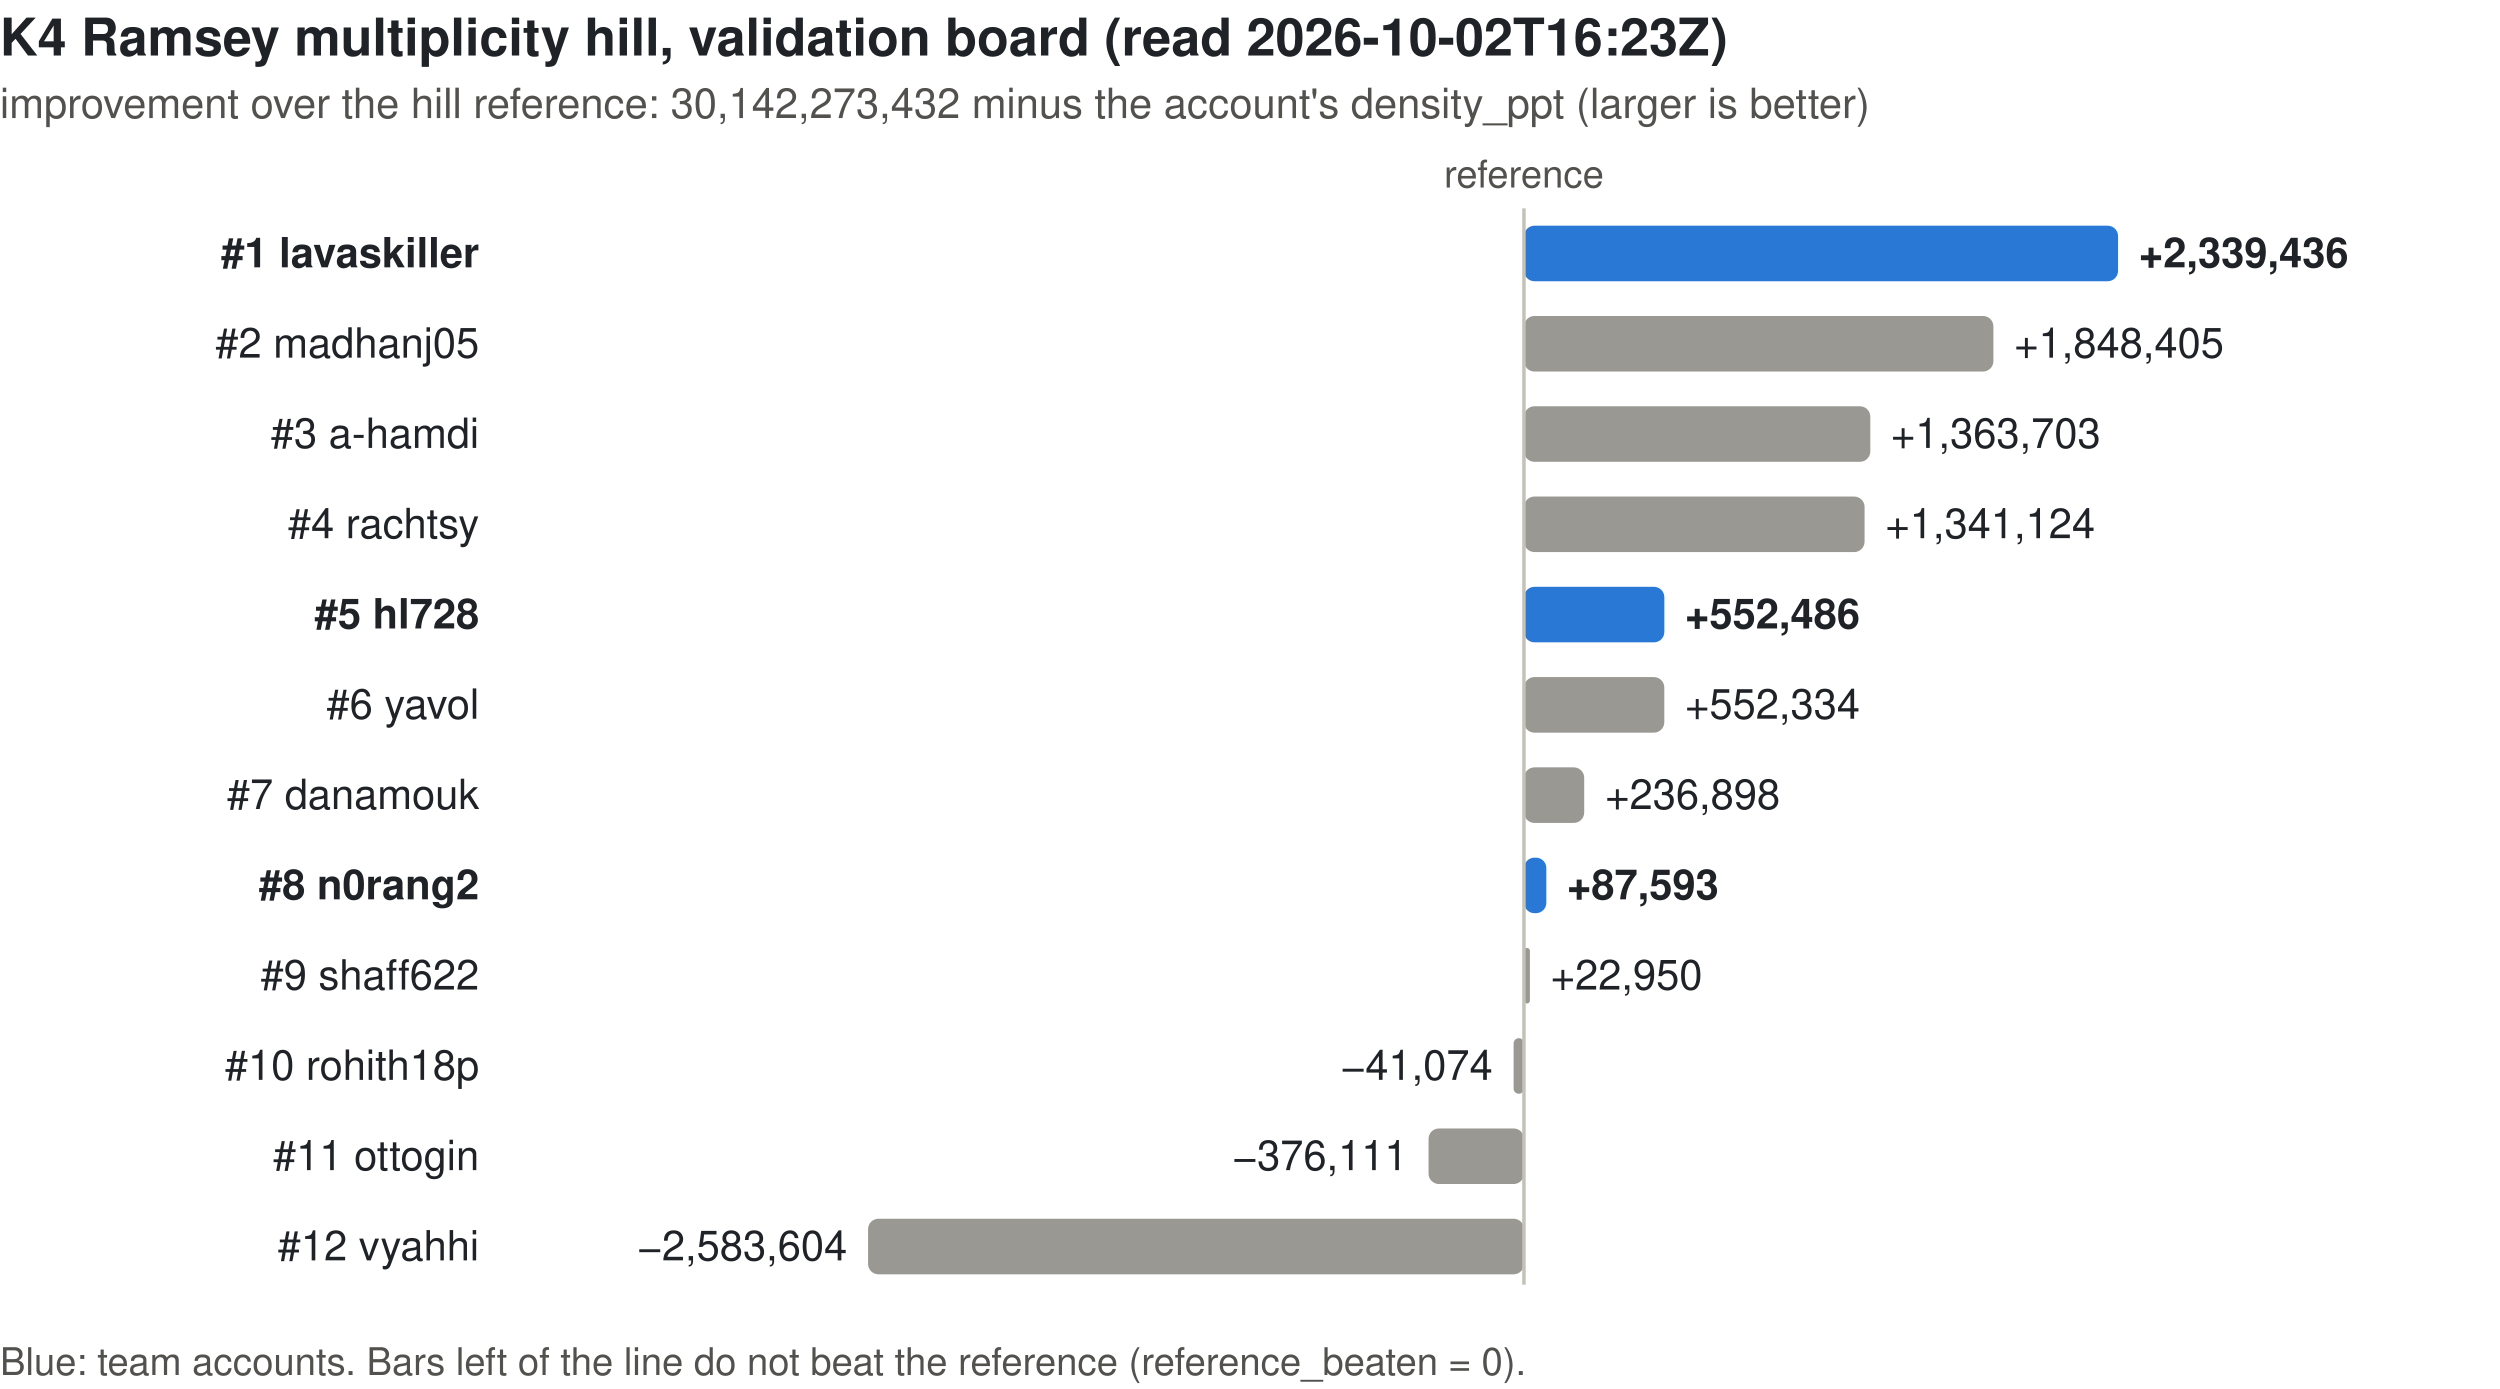
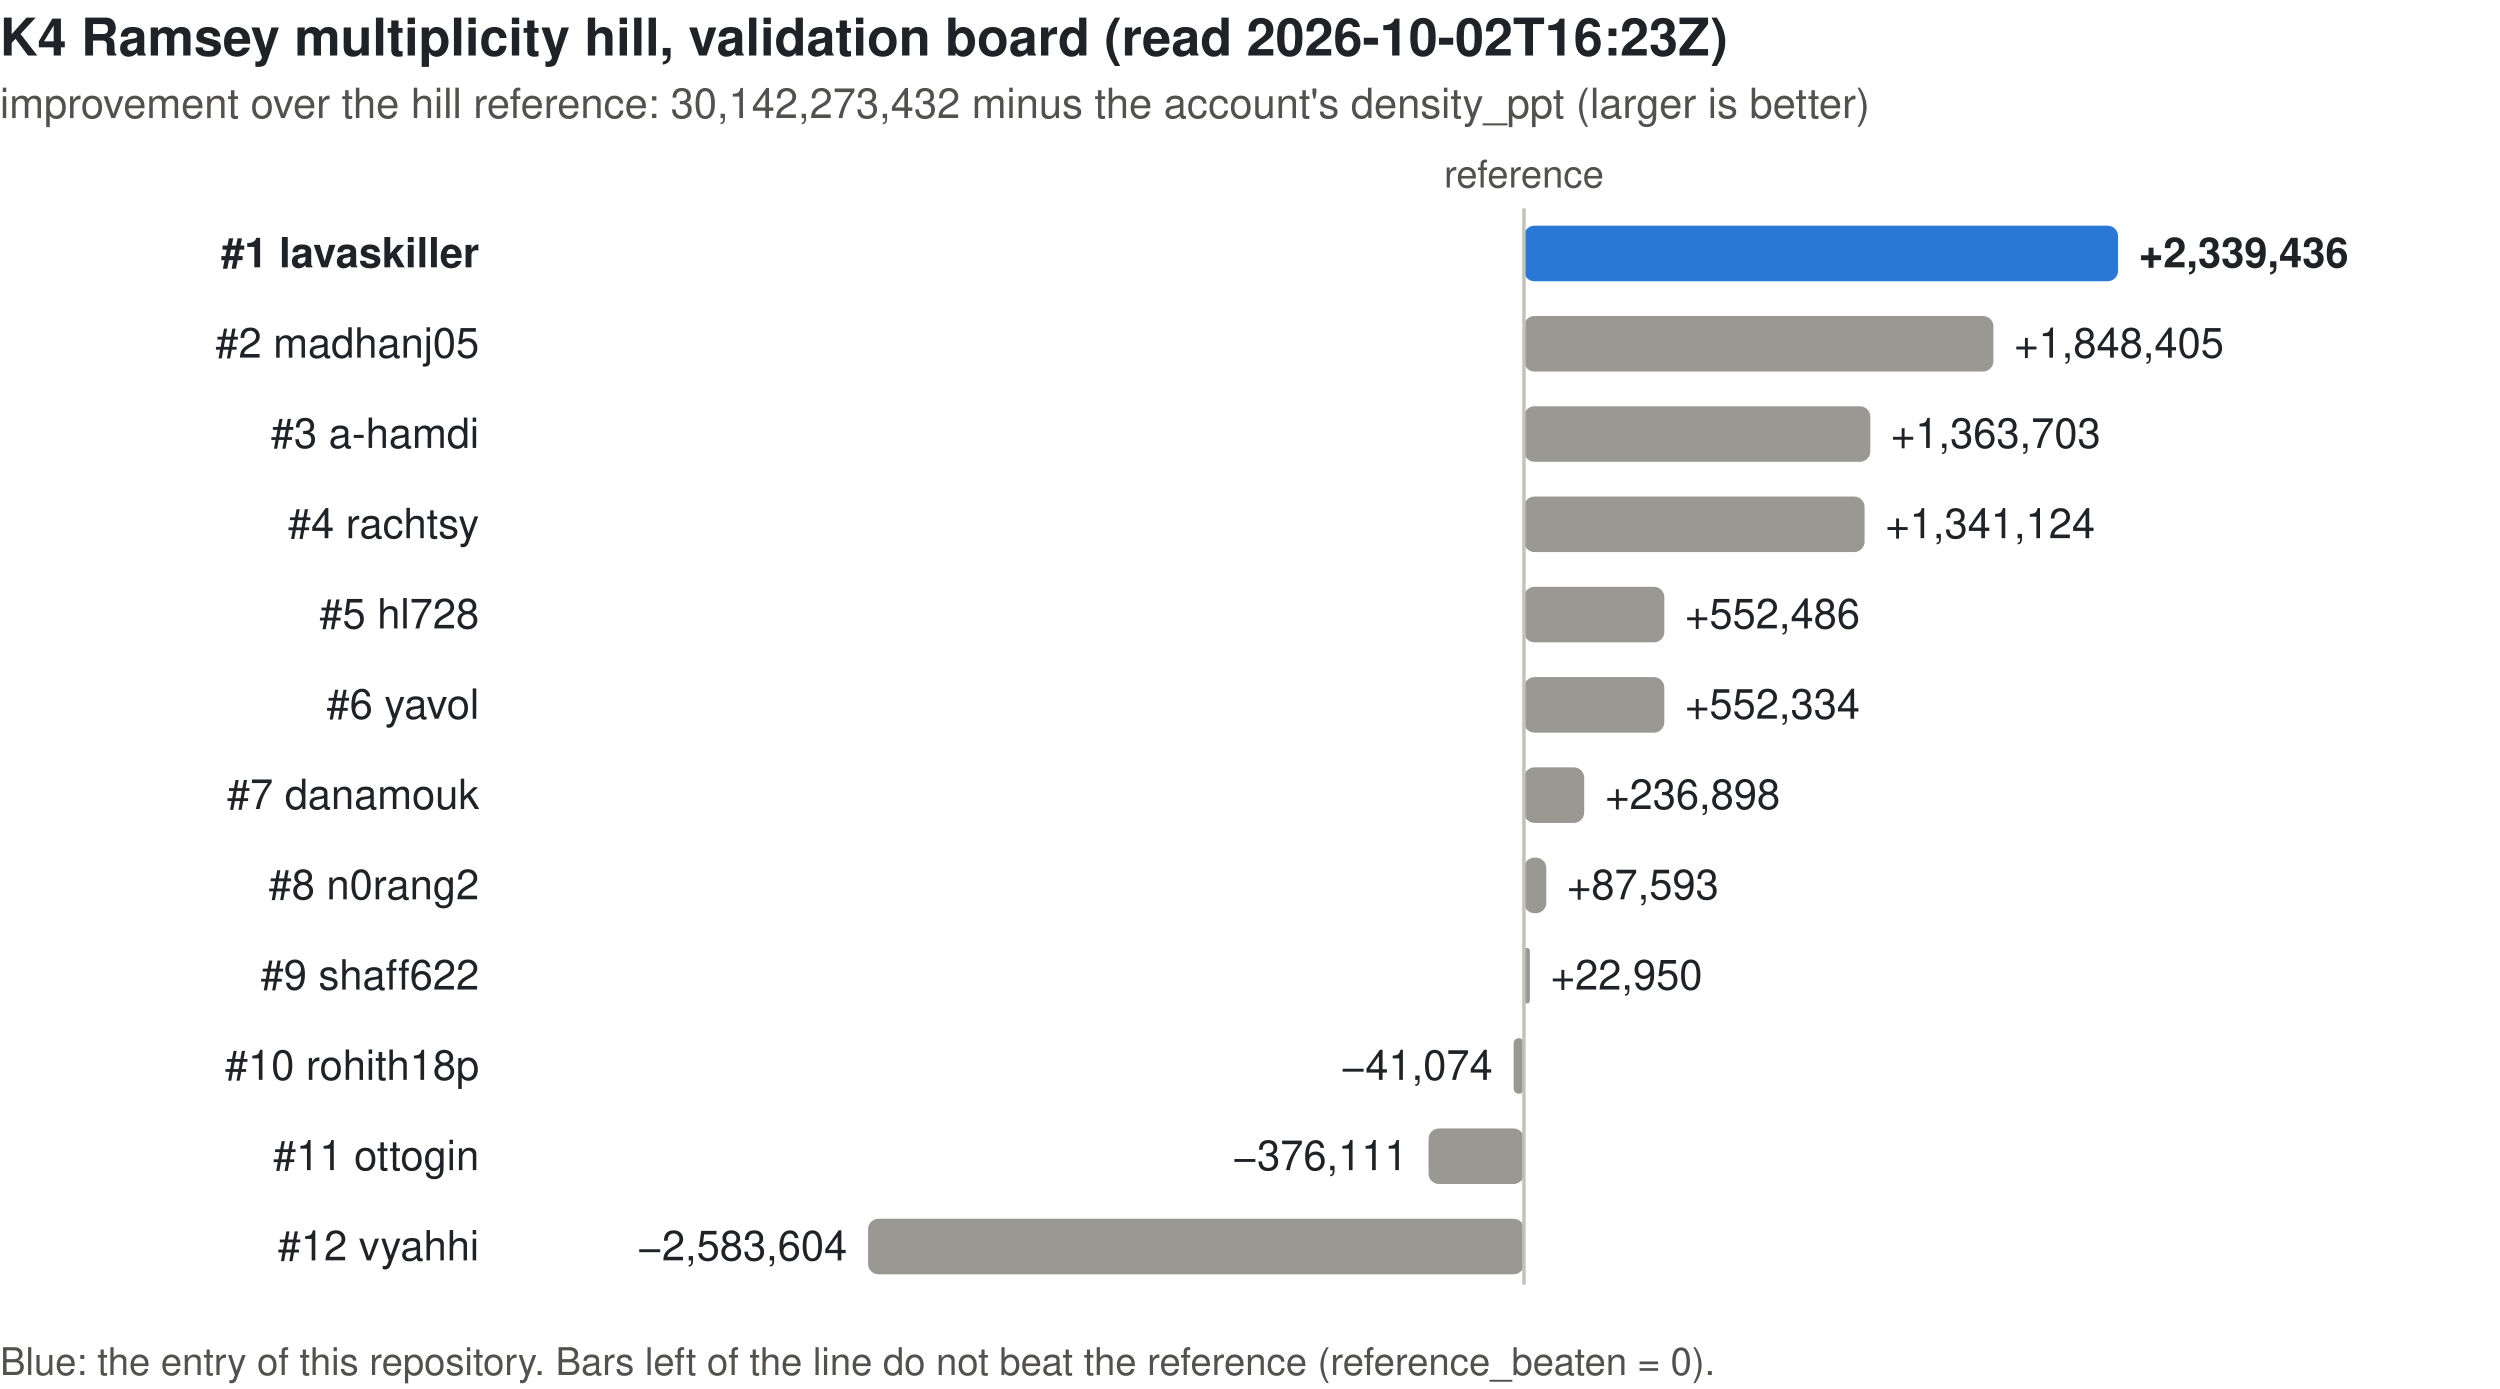
<svg xmlns="http://www.w3.org/2000/svg" viewBox="0 0 720 400" width="720" height="400" role="img" aria-label="Ramsey validation board: improvement over the hill reference per account" font-family="-apple-system, 'Segoe UI', Helvetica, Arial, sans-serif">
  <text x="0.0" y="16.0" font-size="15" text-anchor="start" fill="#1f2328" font-weight="600">K4 Ramsey multiplicity hill, validation board (read 2026-10-02T16:23Z)</text>
  <text x="0.0" y="34.0" font-size="12" text-anchor="start" fill="#52514e">improvement over the hill reference: 30,142,273,432 minus the account's density_ppt (larger is better)</text>
  <text x="438.9" y="54.0" font-size="11" text-anchor="middle" fill="#52514e">reference</text>
  <text x="138.0" y="77.0" font-size="12" text-anchor="end" fill="#1f2328" font-weight="600">#1 lavaskiller</text>
  <rect x="438.93" y="65.00" width="171.07" height="16.00" fill="#2a78d6" rx="3" />
  <text x="616.0" y="77.0" font-size="12" text-anchor="start" fill="#1f2328" font-weight="600">+2,339,436</text>
  <text x="138.0" y="103.0" font-size="12" text-anchor="end" fill="#1f2328">#2 madhanj05</text>
  <rect x="438.93" y="91.00" width="135.17" height="16.00" fill="#9a9892" rx="3" />
  <text x="580.1" y="103.0" font-size="12" text-anchor="start" fill="#1f2328">+1,848,405</text>
  <text x="138.0" y="129.0" font-size="12" text-anchor="end" fill="#1f2328">#3 a-hamdi</text>
  <rect x="438.93" y="117.00" width="99.72" height="16.00" fill="#9a9892" rx="3" />
  <text x="544.6" y="129.0" font-size="12" text-anchor="start" fill="#1f2328">+1,363,703</text>
  <text x="138.0" y="155.0" font-size="12" text-anchor="end" fill="#1f2328">#4 rachtsy</text>
  <rect x="438.93" y="143.00" width="98.07" height="16.00" fill="#9a9892" rx="3" />
  <text x="543.0" y="155.0" font-size="12" text-anchor="start" fill="#1f2328">+1,341,124</text>
-   <text x="138.0" y="181.0" font-size="12" text-anchor="end" fill="#1f2328" font-weight="600">#5 hl728</text>
-   <rect x="438.93" y="169.00" width="40.40" height="16.00" fill="#2a78d6" rx="3" />
-   <text x="485.3" y="181.0" font-size="12" text-anchor="start" fill="#1f2328" font-weight="600">+552,486</text>
+   <text x="138.0" y="181.0" font-size="12" text-anchor="end" fill="#1f2328">#5 hl728</text>
+   <rect x="438.93" y="169.00" width="40.40" height="16.00" fill="#9a9892" rx="3" />
+   <text x="485.3" y="181.0" font-size="12" text-anchor="start" fill="#1f2328">+552,486</text>
  <text x="138.0" y="207.0" font-size="12" text-anchor="end" fill="#1f2328">#6 yavol</text>
  <rect x="438.93" y="195.00" width="40.39" height="16.00" fill="#9a9892" rx="3" />
  <text x="485.3" y="207.0" font-size="12" text-anchor="start" fill="#1f2328">+552,334</text>
  <text x="138.0" y="233.0" font-size="12" text-anchor="end" fill="#1f2328">#7 danamouk</text>
  <rect x="438.93" y="221.00" width="17.32" height="16.00" fill="#9a9892" rx="3" />
  <text x="462.3" y="233.0" font-size="12" text-anchor="start" fill="#1f2328">+236,898</text>
-   <text x="138.0" y="259.0" font-size="12" text-anchor="end" fill="#1f2328" font-weight="600">#8 n0rang2</text>
-   <rect x="438.93" y="247.00" width="6.41" height="16.00" fill="#2a78d6" rx="3" />
-   <text x="451.3" y="259.0" font-size="12" text-anchor="start" fill="#1f2328" font-weight="600">+87,593</text>
+   <text x="138.0" y="259.0" font-size="12" text-anchor="end" fill="#1f2328">#8 n0rang2</text>
+   <rect x="438.93" y="247.00" width="6.41" height="16.00" fill="#9a9892" rx="3" />
+   <text x="451.3" y="259.0" font-size="12" text-anchor="start" fill="#1f2328">+87,593</text>
  <text x="138.0" y="285.0" font-size="12" text-anchor="end" fill="#1f2328">#9 shaff622</text>
  <rect x="438.93" y="273.00" width="1.68" height="16.00" fill="#9a9892" rx="0.839" />
  <text x="446.6" y="285.0" font-size="12" text-anchor="start" fill="#1f2328">+22,950</text>
  <text x="138.0" y="311.0" font-size="12" text-anchor="end" fill="#1f2328">#10 rohith18p</text>
  <rect x="435.92" y="299.00" width="3.00" height="16.00" fill="#9a9892" rx="1.502" />
  <text x="429.9" y="311.0" font-size="12" text-anchor="end" fill="#1f2328">−41,074</text>
  <text x="138.0" y="337.0" font-size="12" text-anchor="end" fill="#1f2328">#11 ottogin</text>
  <rect x="411.42" y="325.00" width="27.50" height="16.00" fill="#9a9892" rx="3" />
  <text x="405.4" y="337.0" font-size="12" text-anchor="end" fill="#1f2328">−376,111</text>
  <text x="138.0" y="363.0" font-size="12" text-anchor="end" fill="#1f2328">#12 vyahhi</text>
  <rect x="250.00" y="351.00" width="188.93" height="16.00" fill="#9a9892" rx="3" />
  <text x="244.0" y="363.0" font-size="12" text-anchor="end" fill="#1f2328">−2,583,604</text>
  <line x1="438.9" y1="60.0" x2="438.9" y2="370.0" stroke="#c3c2b7" stroke-width="1" />
-   <text x="0.0" y="396.0" font-size="11" text-anchor="start" fill="#52514e">Blue: team accounts. Bars left of the line do not beat the reference (reference_beaten = 0).</text>
+   <text x="0.0" y="396.0" font-size="11" text-anchor="start" fill="#52514e">Blue: the entry of this repository. Bars left of the line do not beat the reference (reference_beaten = 0).</text>
</svg>
